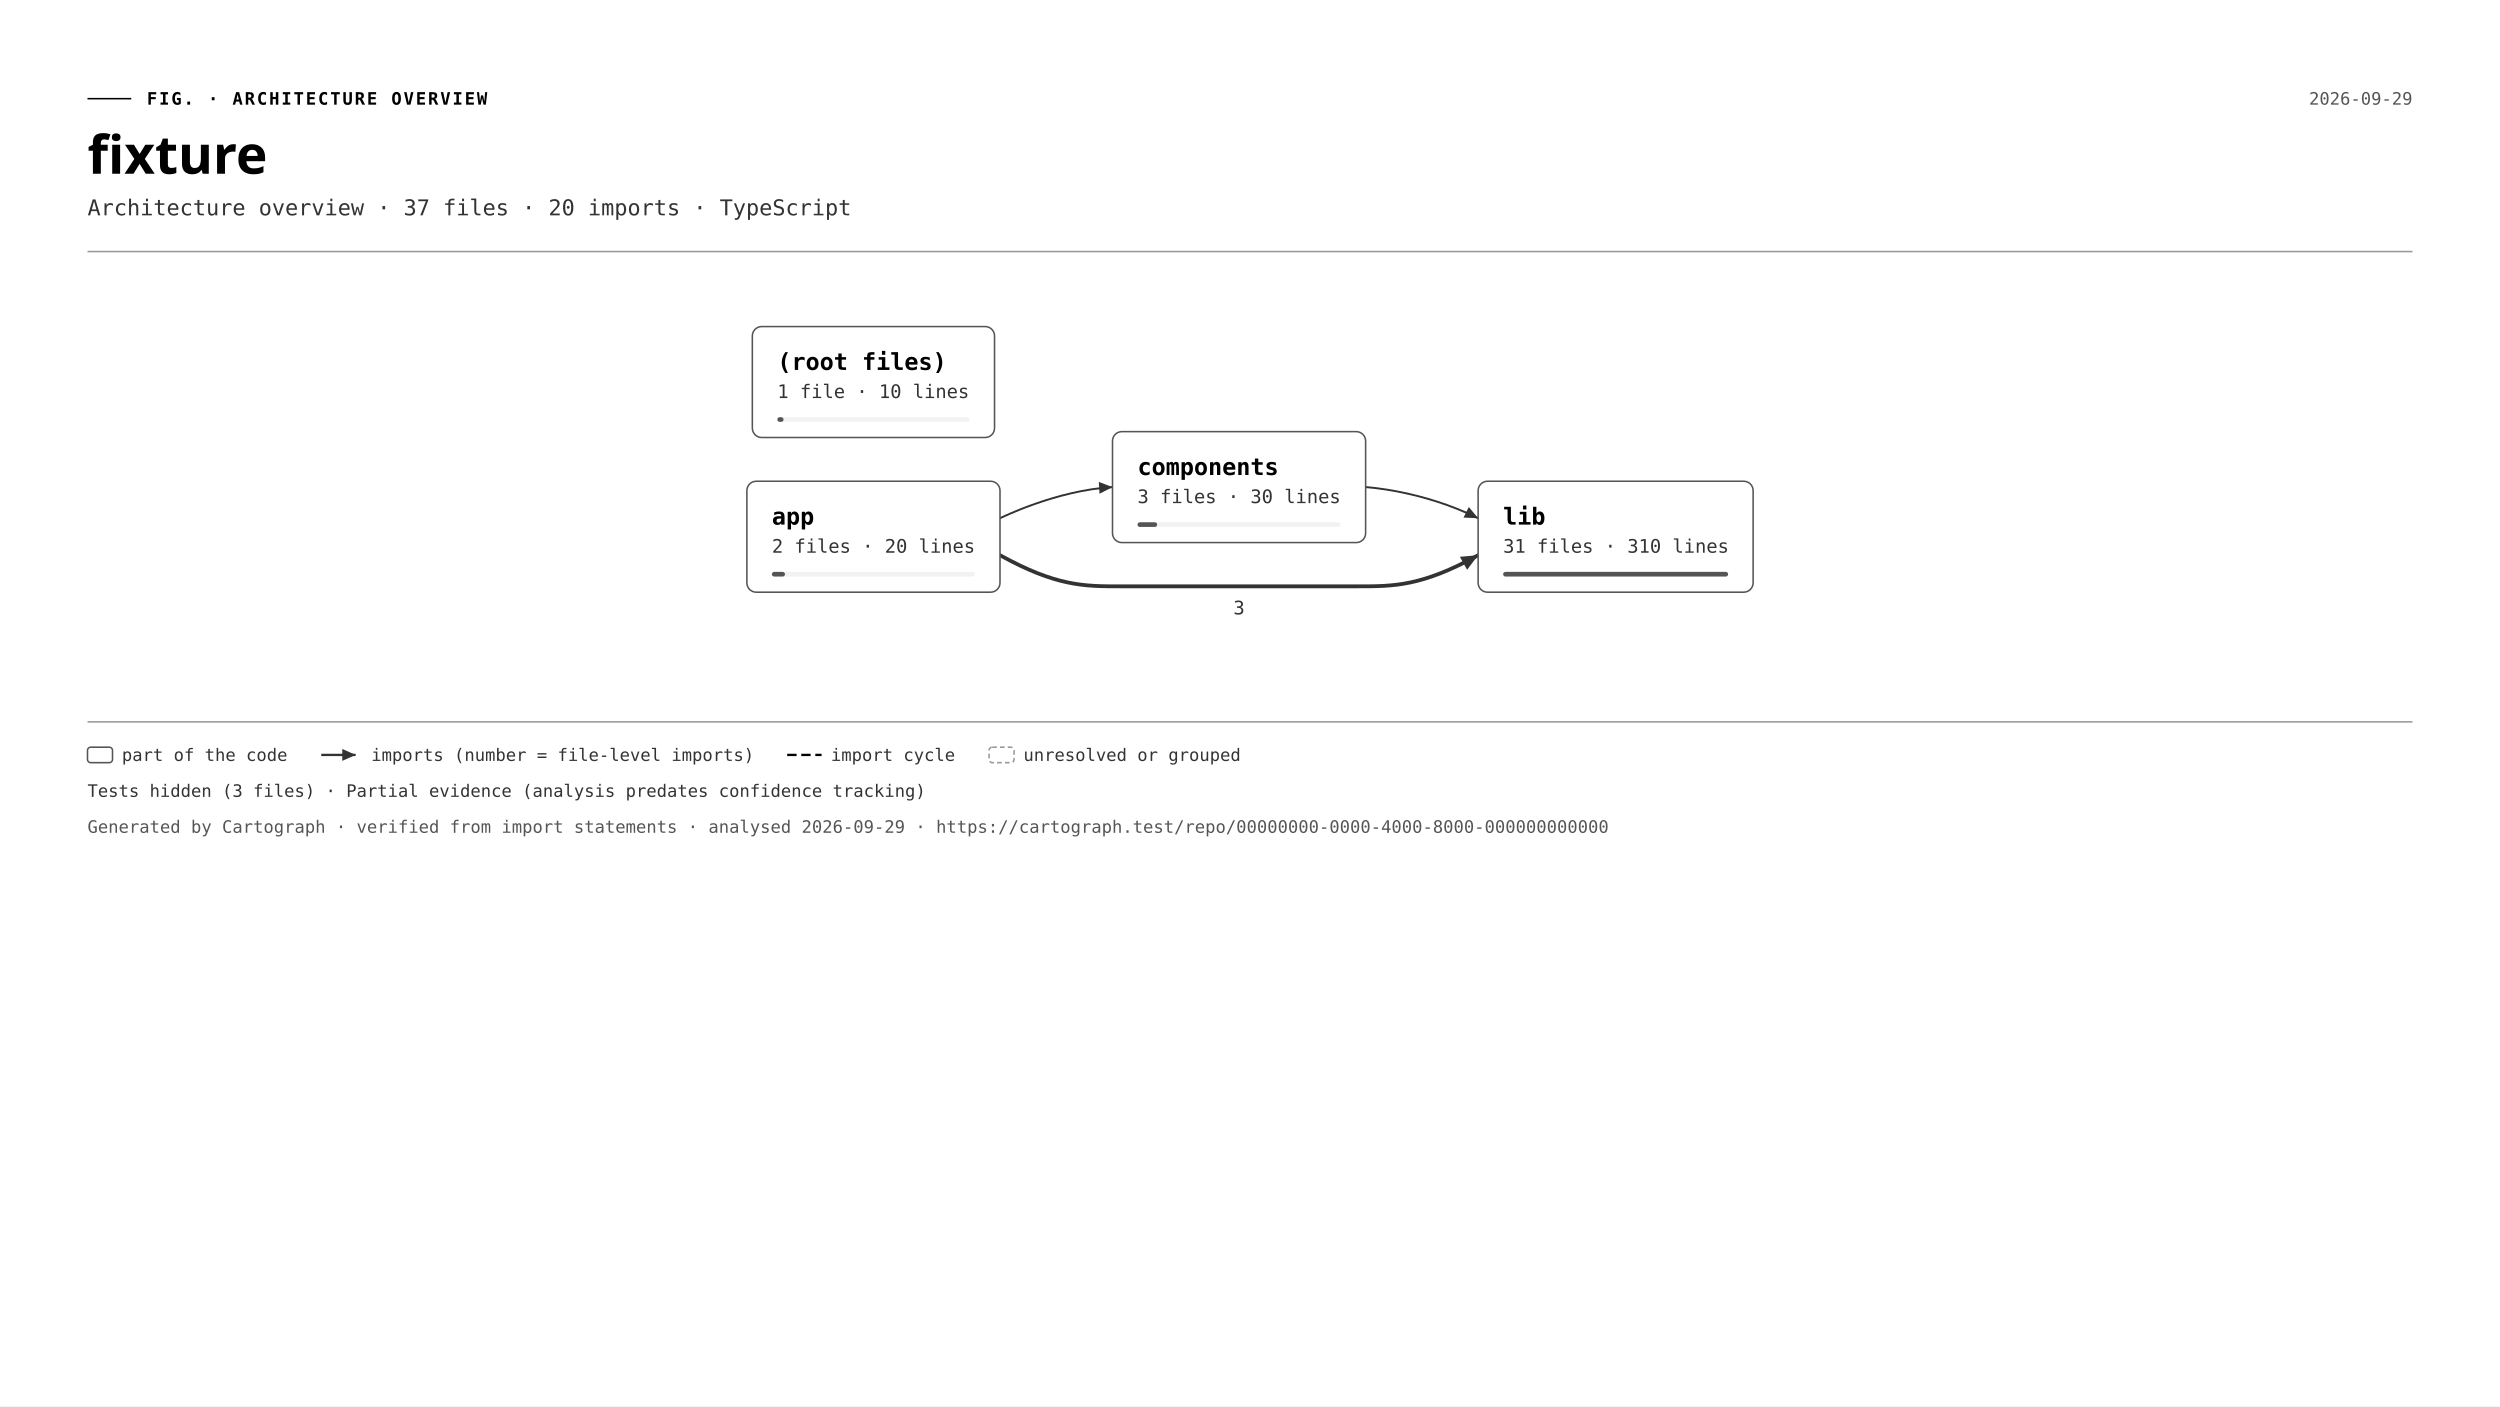
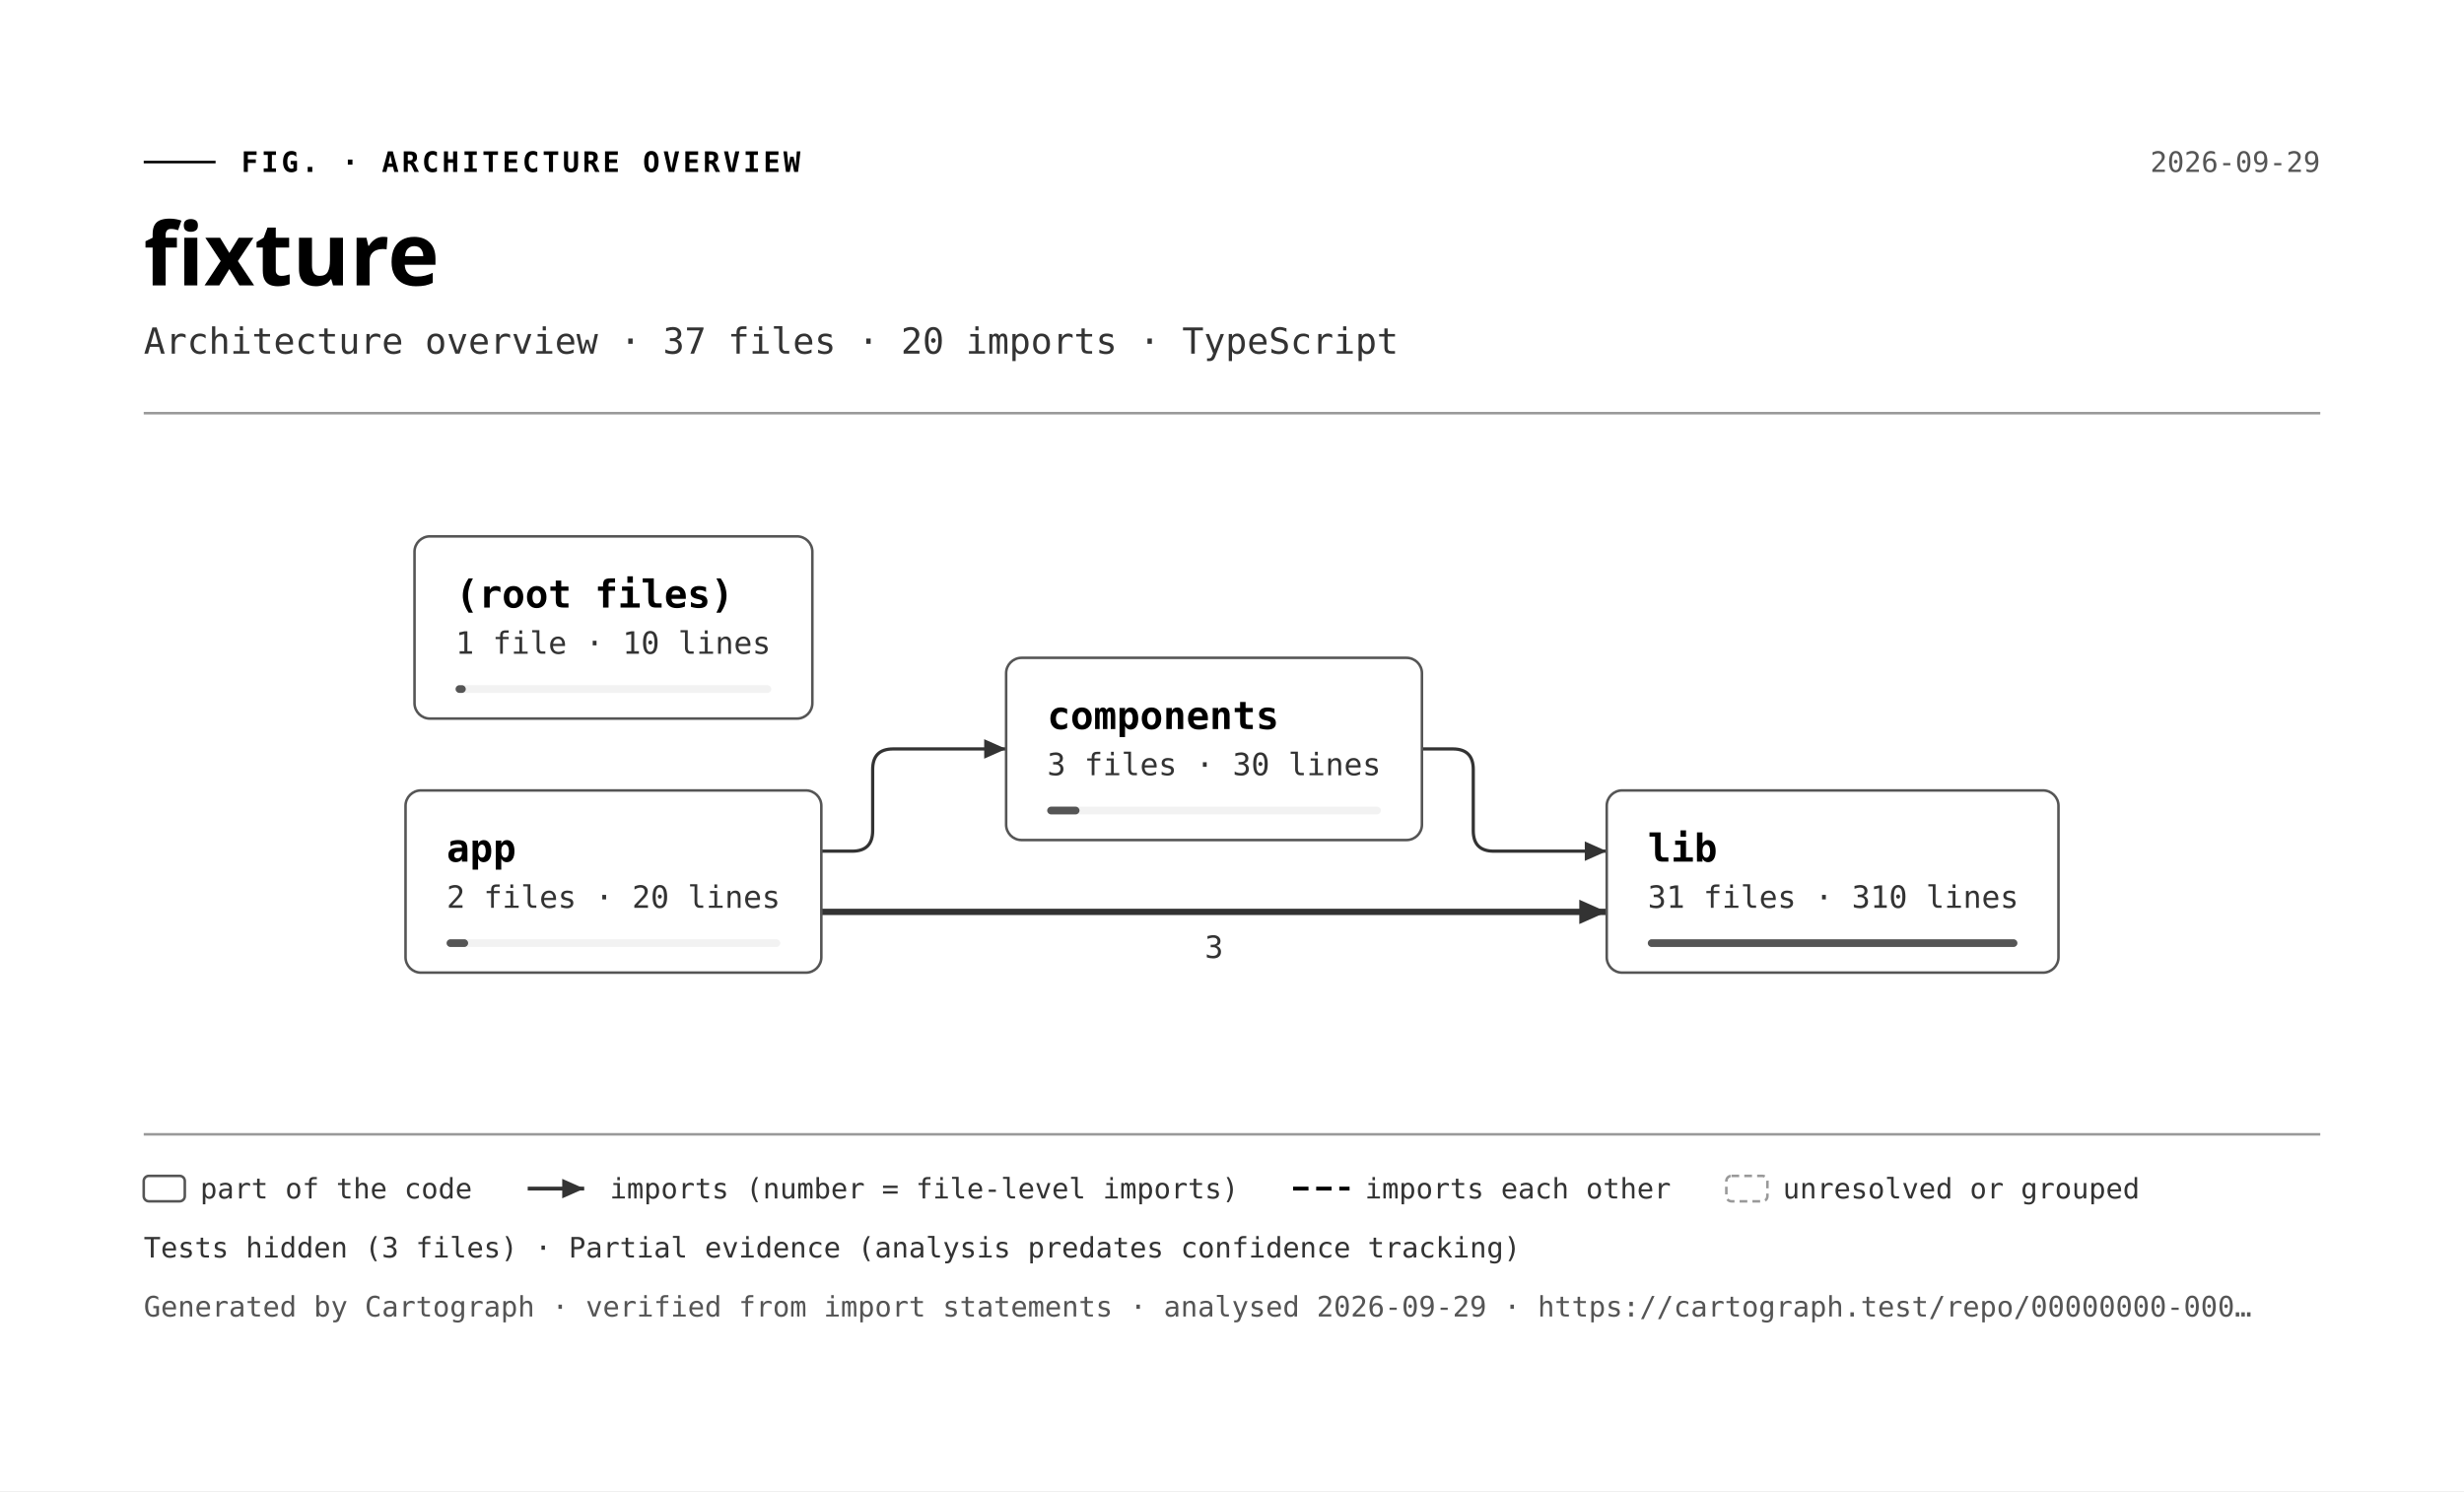
- <svg xmlns="http://www.w3.org/2000/svg" viewBox="0 0 1600 900" width="1600" height="900" role="img" aria-labelledby="t d">
+ <svg xmlns="http://www.w3.org/2000/svg" viewBox="0 0 960 581" width="960" height="581" role="img" aria-labelledby="t d">
  <style>.m4{font-family:"IBM Plex Mono",ui-monospace,monospace;font-weight:400}.m6{font-family:"IBM Plex Mono",ui-monospace,monospace;font-weight:600}.s6{font-family:"IBM Plex Sans",system-ui,sans-serif;font-weight:600}.si{font-family:"IBM Plex Sans",system-ui,sans-serif;font-weight:400;font-style:italic}.ink{fill:#000000}.muted{fill:#333333}.faint{fill:#555555}.accent{fill:#000000}.assisted{fill:#333333}</style>
  <defs>
    <marker id="ah-plain-125" viewBox="0 0 10 10" refX="9" refY="5" markerWidth="9.5" markerHeight="9.5" markerUnits="userSpaceOnUse" orient="auto">
      <path d="M0 1L9 5L0 9Z" fill="#333333" />
    </marker>
  </defs>
  <defs>
    <marker id="ah-plain-244" viewBox="0 0 10 10" refX="9" refY="5" markerWidth="11.88" markerHeight="11.88" markerUnits="userSpaceOnUse" orient="auto">
      <path d="M0 1L9 5L0 9Z" fill="#333333" />
    </marker>
  </defs>
-   <rect width="1600" height="900" fill="#FFFFFF" />
+   <rect width="960" height="581" fill="#FFFFFF" />
  <path d="M56 63.15h28" stroke="#000000" stroke-width="1" />
  <text x="94" y="67" class="m6 accent" font-size="11" letter-spacing="1.2">FIG. · ARCHITECTURE OVERVIEW</text>
-   <text x="1544" y="67" text-anchor="end" class="m4 faint" font-size="11">2026-09-29</text>
+   <text x="904" y="67" text-anchor="end" class="m4 faint" font-size="11">2026-09-29</text>
  <text x="56" y="111.2" class="s6 ink" font-size="34">fixture</text>
  <text x="56" y="137.8" class="m4 muted" font-size="14">Architecture overview · 37 files · 20 imports · TypeScript</text>
-   <path d="M56 161H1544" stroke="#999999" stroke-width="1" />
-   <g transform="translate(458 189) scale(1)">
-     <path class="edge" d="M182 142.67C182 142.67 218 124.74 254 122.75" fill="none" stroke="#333333" stroke-width="1.25" stroke-linecap="round" marker-end="url(#ah-plain-125)" />
-     <path class="edge" d="M182 166.33C218 186.25 236 186.25 258.5 186.25C281 186.25 308 186.25 335 186.25C362 186.25 389 186.25 411.5 186.25C434 186.25 452 186.25 488 166.33" fill="none" stroke="#333333" stroke-width="2.44" stroke-linecap="round" marker-end="url(#ah-plain-244)" />
-     <rect x="326" y="191.25" width="18" height="18" rx="9" fill="#FFFFFF" />
-     <text x="335" y="204.21" text-anchor="middle" class="m4 muted" font-size="12">3</text>
-     <path class="edge" d="M416 122.75C416 122.75 452 124.74 488 142.67" fill="none" stroke="#333333" stroke-width="1.25" stroke-linecap="round" marker-end="url(#ah-plain-125)" />
+   <path d="M56 161H904" stroke="#999999" stroke-width="1" />
+   <g transform="translate(138 189) scale(1)">
+     <path class="edge" d="M182 142.67L194 142.67Q202 142.67 202 134.67L202 110.83Q202 102.83 210 102.83L254 102.83" fill="none" stroke="#333333" stroke-width="1.25" stroke-linecap="round" marker-end="url(#ah-plain-125)" />
+     <path class="edge" d="M182 166.33L488 166.33" fill="none" stroke="#333333" stroke-width="2.44" stroke-linecap="round" marker-end="url(#ah-plain-244)" />
+     <rect x="326" y="171.33" width="18" height="18" rx="9" fill="#FFFFFF" />
+     <text x="335" y="184.29" text-anchor="middle" class="m4 muted" font-size="12">3</text>
+     <path class="edge" d="M416 102.83L428 102.83Q436 102.83 436 110.83L436 134.67Q436 142.67 444 142.67L488 142.67" fill="none" stroke="#333333" stroke-width="1.25" stroke-linecap="round" marker-end="url(#ah-plain-125)" />
    <g class="unit-group">
      <rect class="unit" x="23.5" y="20" width="155" height="71" rx="6" fill="#FFFFFF" stroke="#555555" />
      <text x="39.5" y="47.75" class="m6 ink" font-size="15">(root files)</text>
      <text x="39.5" y="65.75" class="m4 muted" font-size="12">1 file · 10 lines</text>
      <rect x="39.5" y="78" width="123" height="3" rx="1.5" fill="#F2F2F2" />
      <rect x="39.5" y="78" width="3.97" height="3" rx="1.5" fill="#555555" />
    </g>
    <g class="unit-group">
      <rect class="unit" x="20" y="119" width="162" height="71" rx="6" fill="#FFFFFF" stroke="#555555" />
      <text x="36" y="146.75" class="m6 ink" font-size="15">app</text>
      <text x="36" y="164.75" class="m4 muted" font-size="12">2 files · 20 lines</text>
      <rect x="36" y="177" width="130" height="3" rx="1.5" fill="#F2F2F2" />
      <rect x="36" y="177" width="8.39" height="3" rx="1.5" fill="#555555" />
    </g>
    <g class="unit-group">
-       <rect class="unit" x="254" y="87.25" width="162" height="71" rx="6" fill="#FFFFFF" stroke="#555555" />
-       <text x="270" y="115" class="m6 ink" font-size="15">components</text>
-       <text x="270" y="133" class="m4 muted" font-size="12">3 files · 30 lines</text>
-       <rect x="270" y="145.25" width="130" height="3" rx="1.5" fill="#F2F2F2" />
-       <rect x="270" y="145.25" width="12.58" height="3" rx="1.5" fill="#555555" />
+       <rect class="unit" x="254" y="67.33" width="162" height="71" rx="6" fill="#FFFFFF" stroke="#555555" />
+       <text x="270" y="95.08" class="m6 ink" font-size="15">components</text>
+       <text x="270" y="113.08" class="m4 muted" font-size="12">3 files · 30 lines</text>
+       <rect x="270" y="125.33" width="130" height="3" rx="1.5" fill="#F2F2F2" />
+       <rect x="270" y="125.33" width="12.58" height="3" rx="1.5" fill="#555555" />
    </g>
    <g class="unit-group">
      <rect class="unit" x="488" y="119" width="176" height="71" rx="6" fill="#FFFFFF" stroke="#555555" />
      <text x="504" y="146.75" class="m6 ink" font-size="15">lib</text>
      <text x="504" y="164.75" class="m4 muted" font-size="12">31 files · 310 lines</text>
      <rect x="504" y="177" width="144" height="3" rx="1.5" fill="#F2F2F2" />
      <rect x="504" y="177" width="144" height="3" rx="1.5" fill="#555555" />
    </g>
  </g>
-   <path d="M56 462H1544" stroke="#999999" stroke-width="1" />
-   <rect x="56" y="478.2" width="16" height="9.9" rx="2" fill="#FFFFFF" stroke="#555555" />
-   <text x="78" y="487" class="m4 muted" font-size="11">part of the code</text>
-   <path d="M205.6 483.15h22" stroke="#333333" stroke-width="1.5" marker-end="url(#ah-plain-125)" />
-   <text x="237.6" y="487" class="m4 muted" font-size="11">imports (number = file-level imports)</text>
-   <path d="M503.8 483.15h22" stroke="#000000" stroke-width="1.5" stroke-dasharray="6 3" />
-   <text x="531.8" y="487" class="m4 muted" font-size="11">import cycle</text>
-   <rect x="633" y="478.2" width="16" height="9.9" rx="2" fill="none" stroke="#999999" stroke-dasharray="3 2" />
-   <text x="655" y="487" class="m4 muted" font-size="11">unresolved or grouped</text>
-   <text x="56" y="510" class="m4 muted" font-size="11">Tests hidden (3 files) · Partial evidence (analysis predates confidence tracking)</text>
-   <text x="56" y="533" class="m4 faint" font-size="11">Generated by Cartograph · verified from import statements · analysed 2026-09-29 · https://cartograph.test/repo/00000000-0000-4000-8000-000000000000</text>
+   <path d="M56 442H904" stroke="#999999" stroke-width="1" />
+   <rect x="56" y="458.2" width="16" height="9.9" rx="2" fill="#FFFFFF" stroke="#555555" />
+   <text x="78" y="467" class="m4 muted" font-size="11">part of the code</text>
+   <path d="M205.6 463.15h22" stroke="#333333" stroke-width="1.5" marker-end="url(#ah-plain-125)" />
+   <text x="237.6" y="467" class="m4 muted" font-size="11">imports (number = file-level imports)</text>
+   <path d="M503.8 463.15h22" stroke="#000000" stroke-width="1.5" stroke-dasharray="6 3" />
+   <text x="531.8" y="467" class="m4 muted" font-size="11">imports each other</text>
+   <rect x="672.6" y="458.2" width="16" height="9.9" rx="2" fill="none" stroke="#999999" stroke-dasharray="3 2" />
+   <text x="694.6" y="467" class="m4 muted" font-size="11">unresolved or grouped</text>
+   <text x="56" y="490" class="m4 muted" font-size="11">Tests hidden (3 files) · Partial evidence (analysis predates confidence tracking)</text>
+   <text x="56" y="513" class="m4 faint" font-size="11">Generated by Cartograph · verified from import statements · analysed 2026-09-29 · https://cartograph.test/repo/00000000-000…</text>
</svg>
